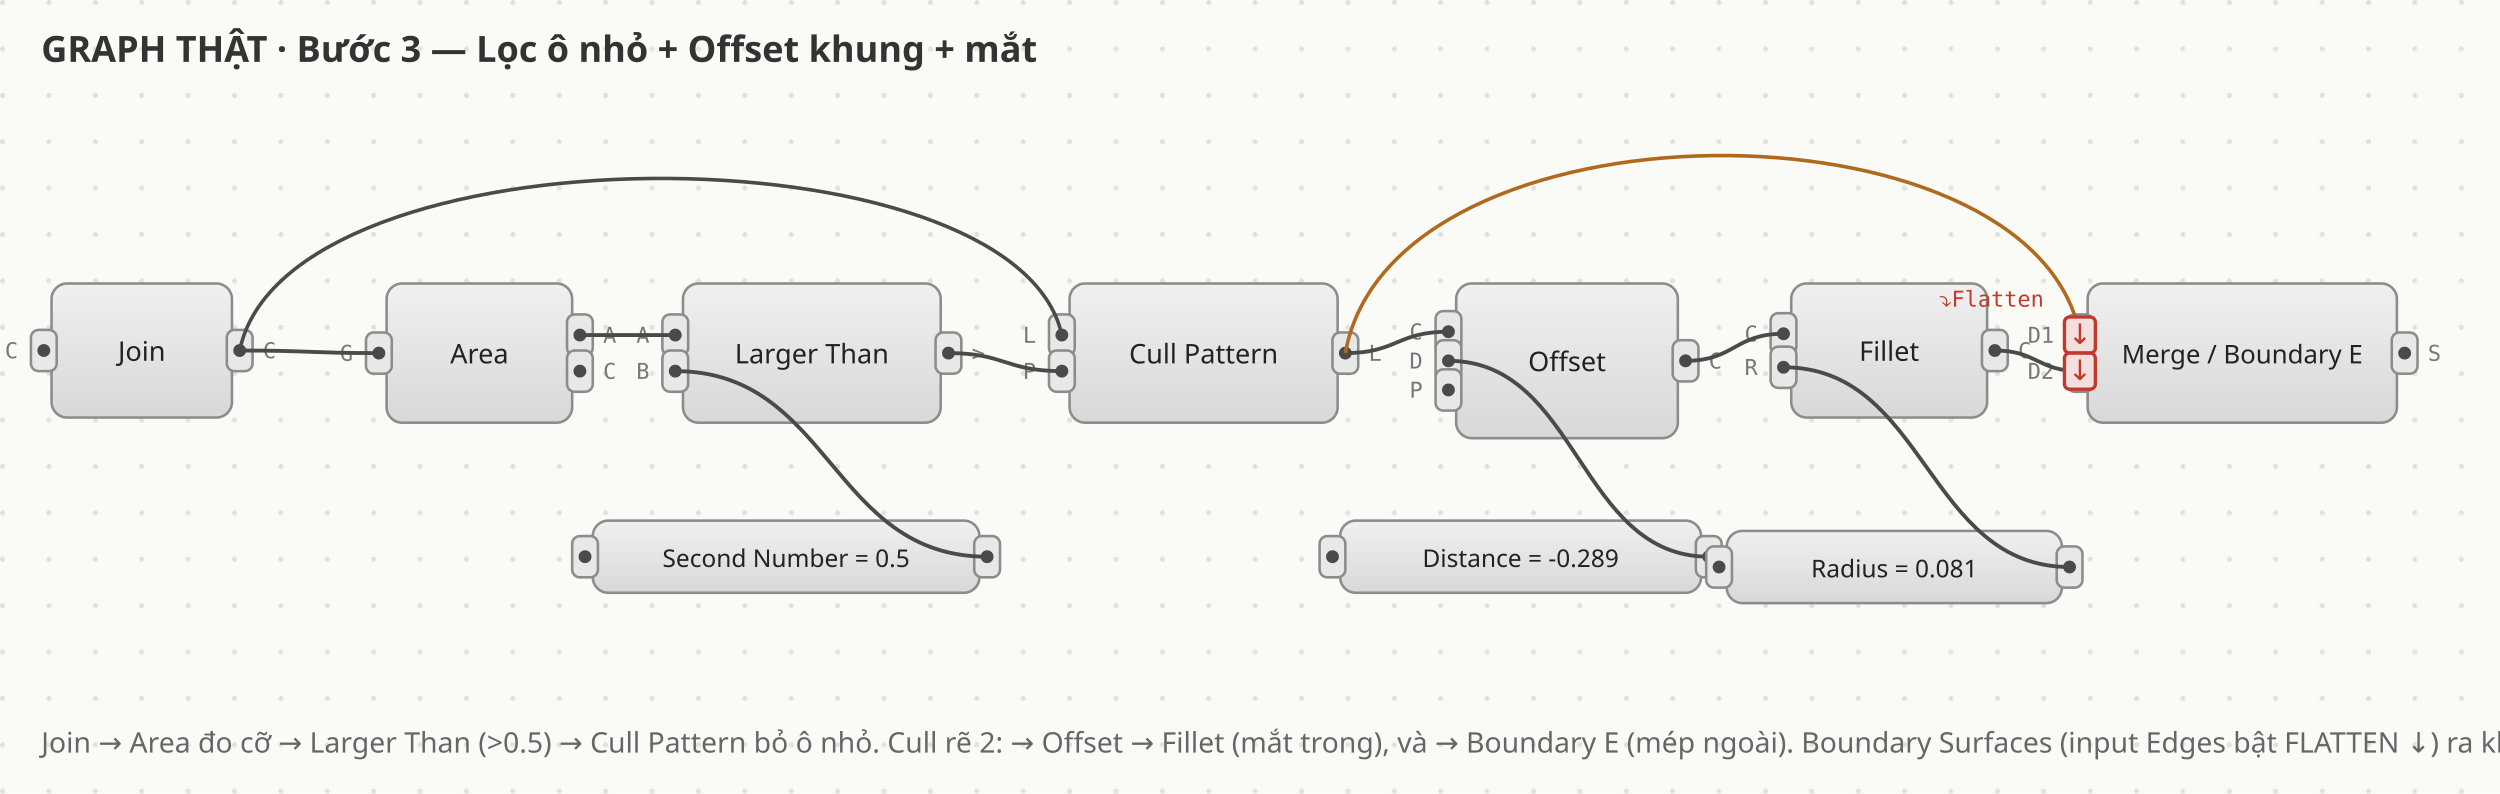
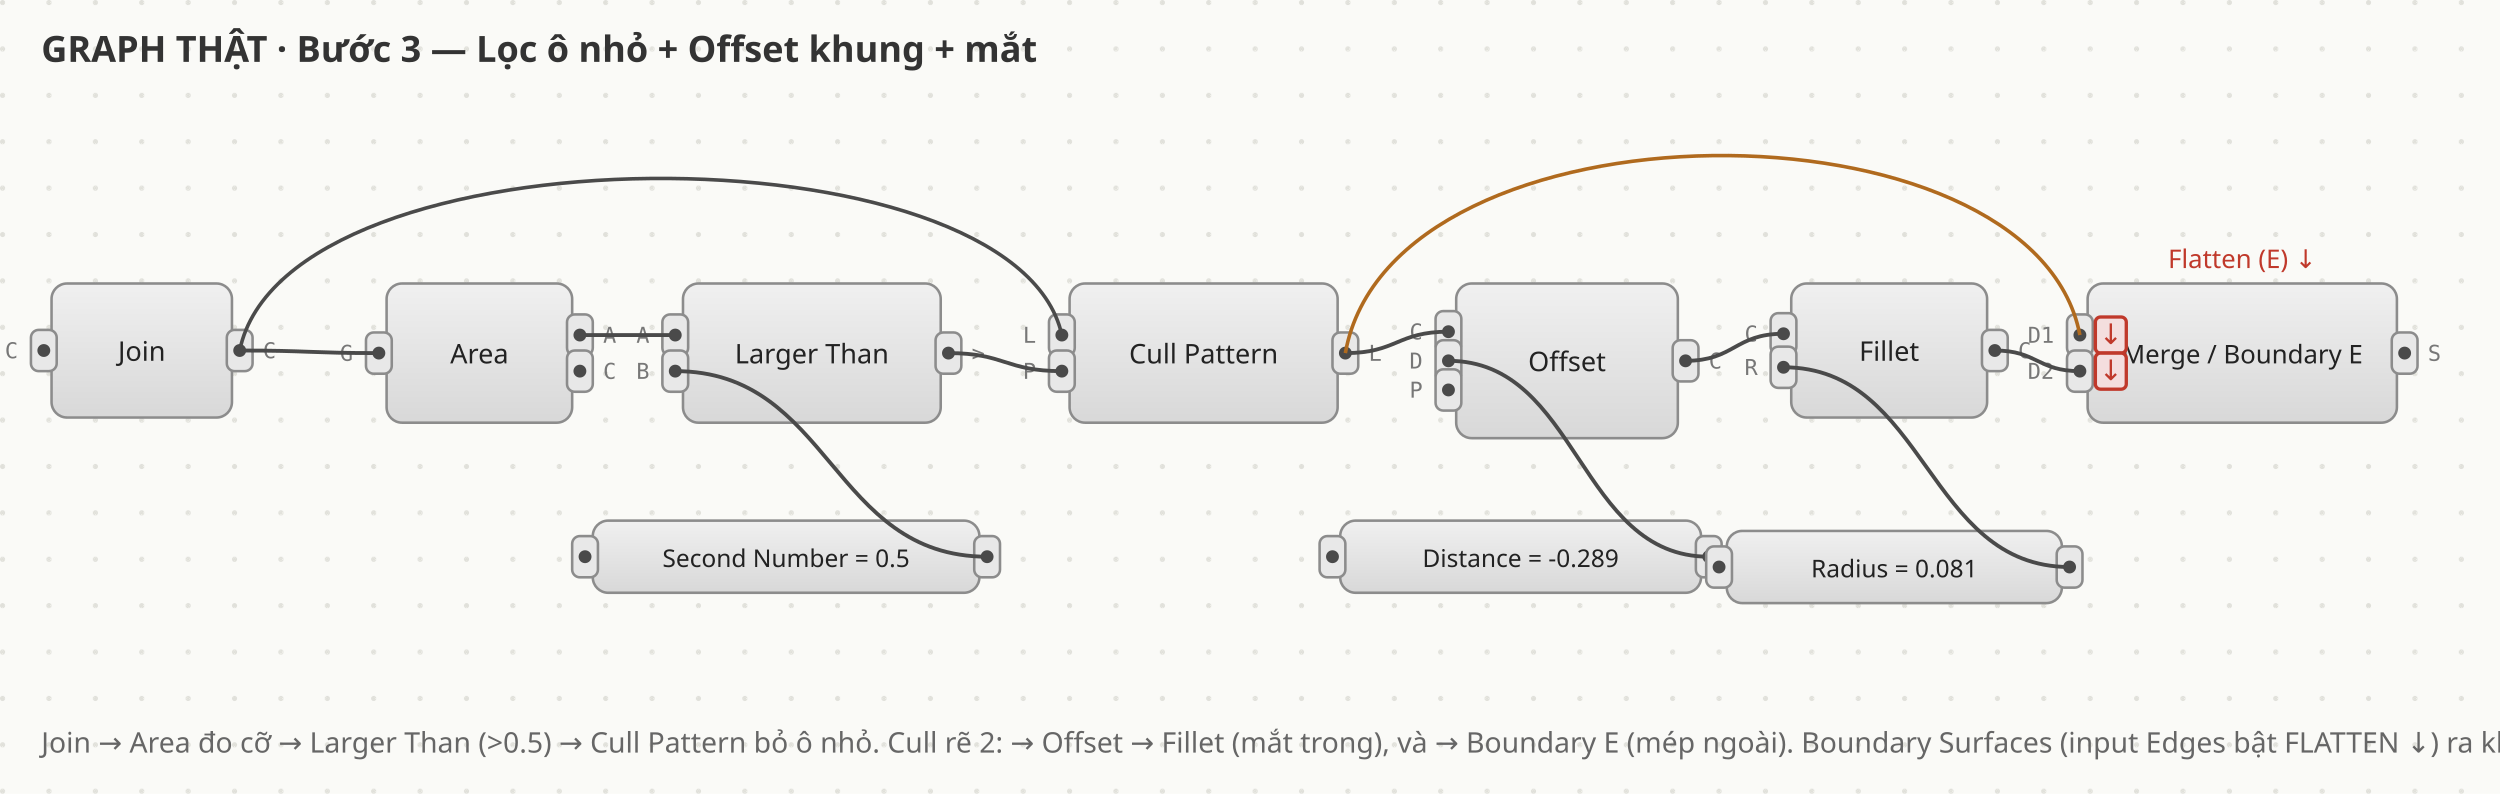
<svg xmlns="http://www.w3.org/2000/svg" width="970" height="308" viewBox="0 0 970 308" font-family="Segoe UI, sans-serif">
  <defs>
    <linearGradient id="ghBody" x1="0" y1="0" x2="0" y2="1">
      <stop offset="0%" stop-color="#F0F0F0" />
      <stop offset="100%" stop-color="#D8D8D8" />
    </linearGradient>
    <pattern id="dots" width="18" height="18" patternUnits="userSpaceOnUse">
      <circle cx="1" cy="1" r="1" fill="#E0E0DA" />
    </pattern>
  </defs>
  <rect x="0" y="0" width="970" height="308" fill="#FAFAF7" />
  <rect x="0" y="0" width="970" height="308" fill="url(#dots)" />
  <text x="16" y="24" font-size="14" font-weight="600" fill="#333">GRAPH THẬT · Bước 3 — Lọc ô nhỏ + Offset khung + mắt</text>
  <g>
    <rect x="20" y="110" width="70" height="52" rx="6" fill="url(#ghBody)" stroke="#8C8C8C" stroke-width="1" />
    <text x="55.0" y="140.0" text-anchor="middle" font-family="Segoe UI, sans-serif" font-size="10.5" fill="#222">Join</text>
    <rect x="12.0" y="128.0" width="10" height="16" rx="3" fill="#E8E8E8" stroke="#8C8C8C" />
    <circle cx="17.0" cy="136.0" r="2.5" fill="#4A4A4A" />
    <rect x="88.0" y="128.0" width="10" height="16" rx="3" fill="#E8E8E8" stroke="#8C8C8C" />
    <circle cx="93.0" cy="136.0" r="2.5" fill="#4A4A4A" />
  </g>
  <text x="7.0" y="139.0" text-anchor="end" font-family="Consolas, monospace" font-size="8.5" fill="#777">C</text>
  <text x="102.0" y="139.0" text-anchor="start" font-family="Consolas, monospace" font-size="8.5" fill="#777">C</text>
  <g>
    <rect x="150" y="110" width="72" height="54" rx="6" fill="url(#ghBody)" stroke="#8C8C8C" stroke-width="1" />
    <text x="186.0" y="141.0" text-anchor="middle" font-family="Segoe UI, sans-serif" font-size="10.5" fill="#222">Area</text>
    <rect x="142.0" y="129.0" width="10" height="16" rx="3" fill="#E8E8E8" stroke="#8C8C8C" />
    <circle cx="147.0" cy="137.0" r="2.5" fill="#4A4A4A" />
    <rect x="220.0" y="122.0" width="10" height="16" rx="3" fill="#E8E8E8" stroke="#8C8C8C" />
    <circle cx="225.0" cy="130.0" r="2.5" fill="#4A4A4A" />
    <rect x="220.0" y="136.0" width="10" height="16" rx="3" fill="#E8E8E8" stroke="#8C8C8C" />
    <circle cx="225.0" cy="144.0" r="2.5" fill="#4A4A4A" />
  </g>
  <text x="137.0" y="140.0" text-anchor="end" font-family="Consolas, monospace" font-size="8.5" fill="#777">G</text>
  <text x="234.0" y="133.0" text-anchor="start" font-family="Consolas, monospace" font-size="8.5" fill="#777">A</text>
  <text x="234.0" y="147.0" text-anchor="start" font-family="Consolas, monospace" font-size="8.5" fill="#777">C</text>
  <path d="M 93.0,136.0 C 120.0,136.0 120.0,137.0 147.0,137.0" stroke="#4A4A4A" stroke-width="1.5" fill="none" />
  <g>
    <rect x="265" y="110" width="100" height="54" rx="6" fill="url(#ghBody)" stroke="#8C8C8C" stroke-width="1" />
    <text x="315.0" y="141.0" text-anchor="middle" font-family="Segoe UI, sans-serif" font-size="10.5" fill="#222">Larger Than</text>
    <rect x="257.0" y="122.0" width="10" height="16" rx="3" fill="#E8E8E8" stroke="#8C8C8C" />
    <circle cx="262.0" cy="130.0" r="2.5" fill="#4A4A4A" />
    <rect x="257.0" y="136.0" width="10" height="16" rx="3" fill="#E8E8E8" stroke="#8C8C8C" />
    <circle cx="262.0" cy="144.0" r="2.5" fill="#4A4A4A" />
    <rect x="363.0" y="129.0" width="10" height="16" rx="3" fill="#E8E8E8" stroke="#8C8C8C" />
    <circle cx="368.0" cy="137.0" r="2.5" fill="#4A4A4A" />
  </g>
  <text x="252.0" y="133.0" text-anchor="end" font-family="Consolas, monospace" font-size="8.5" fill="#777">A</text>
  <text x="252.0" y="147.0" text-anchor="end" font-family="Consolas, monospace" font-size="8.5" fill="#777">B</text>
  <text x="377.0" y="140.0" text-anchor="start" font-family="Consolas, monospace" font-size="8.5" fill="#777">&gt;</text>
  <path d="M 225.0,130.0 C 243.5,130.0 243.5,130.0 262.0,130.0" stroke="#4A4A4A" stroke-width="1.5" fill="none" />
  <g>
    <rect x="415" y="110" width="104" height="54" rx="6" fill="url(#ghBody)" stroke="#8C8C8C" stroke-width="1" />
    <text x="467.0" y="141.0" text-anchor="middle" font-family="Segoe UI, sans-serif" font-size="10.5" fill="#222">Cull Pattern</text>
    <rect x="407.0" y="122.0" width="10" height="16" rx="3" fill="#E8E8E8" stroke="#8C8C8C" />
    <circle cx="412.0" cy="130.0" r="2.5" fill="#4A4A4A" />
    <rect x="407.0" y="136.0" width="10" height="16" rx="3" fill="#E8E8E8" stroke="#8C8C8C" />
    <circle cx="412.0" cy="144.0" r="2.5" fill="#4A4A4A" />
    <rect x="517.0" y="129.0" width="10" height="16" rx="3" fill="#E8E8E8" stroke="#8C8C8C" />
    <circle cx="522.0" cy="137.0" r="2.5" fill="#4A4A4A" />
  </g>
  <text x="402.0" y="133.0" text-anchor="end" font-family="Consolas, monospace" font-size="8.5" fill="#777">L</text>
  <text x="402.0" y="147.0" text-anchor="end" font-family="Consolas, monospace" font-size="8.5" fill="#777">P</text>
  <text x="531.0" y="140.0" text-anchor="start" font-family="Consolas, monospace" font-size="8.5" fill="#777">L</text>
  <path d="M 368.0,137.0 C 390.0,137.0 390.0,144.0 412.0,144.0" stroke="#4A4A4A" stroke-width="1.5" fill="none" />
  <path d="M 93.0,136.0 C 111.0,48.0 394.0,48.0 412.0,130.0" stroke="#4A4A4A" stroke-width="1.4" fill="none" />
  <g>
    <rect x="565" y="110" width="86" height="60" rx="6" fill="url(#ghBody)" stroke="#8C8C8C" stroke-width="1" />
    <text x="608.0" y="144.0" text-anchor="middle" font-family="Segoe UI, sans-serif" font-size="10.5" fill="#222">Offset</text>
    <rect x="557.0" y="120.7" width="10" height="16" rx="3" fill="#E8E8E8" stroke="#8C8C8C" />
    <circle cx="562.0" cy="128.7" r="2.5" fill="#4A4A4A" />
    <rect x="557.0" y="132.0" width="10" height="16" rx="3" fill="#E8E8E8" stroke="#8C8C8C" />
    <circle cx="562.0" cy="140.0" r="2.5" fill="#4A4A4A" />
    <rect x="557.0" y="143.3" width="10" height="16" rx="3" fill="#E8E8E8" stroke="#8C8C8C" />
    <circle cx="562.0" cy="151.3" r="2.5" fill="#4A4A4A" />
    <rect x="649.0" y="132.0" width="10" height="16" rx="3" fill="#E8E8E8" stroke="#8C8C8C" />
    <circle cx="654.0" cy="140.0" r="2.5" fill="#4A4A4A" />
  </g>
  <text x="552.0" y="131.7" text-anchor="end" font-family="Consolas, monospace" font-size="8.5" fill="#777">C</text>
  <text x="552.0" y="143.0" text-anchor="end" font-family="Consolas, monospace" font-size="8.5" fill="#777">D</text>
  <text x="552.0" y="154.3" text-anchor="end" font-family="Consolas, monospace" font-size="8.5" fill="#777">P</text>
  <text x="663.0" y="143.0" text-anchor="start" font-family="Consolas, monospace" font-size="8.5" fill="#777">C</text>
  <path d="M 522.0,137.0 C 542.0,137.0 542.0,128.7 562.0,128.7" stroke="#4A4A4A" stroke-width="1.5" fill="none" />
  <g>
    <rect x="695" y="110" width="76" height="52" rx="6" fill="url(#ghBody)" stroke="#8C8C8C" stroke-width="1" />
    <text x="733.0" y="140.0" text-anchor="middle" font-family="Segoe UI, sans-serif" font-size="10.5" fill="#222">Fillet</text>
    <rect x="687.0" y="121.5" width="10" height="16" rx="3" fill="#E8E8E8" stroke="#8C8C8C" />
    <circle cx="692.0" cy="129.5" r="2.5" fill="#4A4A4A" />
    <rect x="687.0" y="134.5" width="10" height="16" rx="3" fill="#E8E8E8" stroke="#8C8C8C" />
    <circle cx="692.0" cy="142.5" r="2.5" fill="#4A4A4A" />
    <rect x="769.0" y="128.0" width="10" height="16" rx="3" fill="#E8E8E8" stroke="#8C8C8C" />
    <circle cx="774.0" cy="136.0" r="2.5" fill="#4A4A4A" />
  </g>
  <text x="682.0" y="132.5" text-anchor="end" font-family="Consolas, monospace" font-size="8.5" fill="#777">C</text>
  <text x="682.0" y="145.5" text-anchor="end" font-family="Consolas, monospace" font-size="8.5" fill="#777">R</text>
  <text x="783.0" y="139.0" text-anchor="start" font-family="Consolas, monospace" font-size="8.5" fill="#777">C</text>
  <path d="M 654.0,140.0 C 673.0,140.0 673.0,129.5 692.0,129.5" stroke="#4A4A4A" stroke-width="1.5" fill="none" />
  <g>
    <rect x="810" y="110" width="120" height="54" rx="6" fill="url(#ghBody)" stroke="#8C8C8C" stroke-width="1" />
    <text x="870.0" y="141.0" text-anchor="middle" font-family="Segoe UI, sans-serif" font-size="10" fill="#222">Merge / Boundary E</text>
    <rect x="802.0" y="122.0" width="10" height="16" rx="3" fill="#E8E8E8" stroke="#8C8C8C" />
    <circle cx="807.0" cy="130.0" r="2.5" fill="#4A4A4A" />
    <rect x="802.0" y="136.0" width="10" height="16" rx="3" fill="#E8E8E8" stroke="#8C8C8C" />
    <circle cx="807.0" cy="144.0" r="2.5" fill="#4A4A4A" />
    <rect x="928.0" y="129.0" width="10" height="16" rx="3" fill="#E8E8E8" stroke="#8C8C8C" />
    <circle cx="933.0" cy="137.0" r="2.5" fill="#4A4A4A" />
  </g>
  <text x="797.0" y="133.0" text-anchor="end" font-family="Consolas, monospace" font-size="8.5" fill="#777">D1</text>
  <text x="797.0" y="147.0" text-anchor="end" font-family="Consolas, monospace" font-size="8.5" fill="#777">D2</text>
  <text x="942.0" y="140.0" text-anchor="start" font-family="Consolas, monospace" font-size="8.5" fill="#777">S</text>
  <path d="M 774.0,136.0 C 790.5,136.0 790.5,144.0 807.0,144.0" stroke="#4A4A4A" stroke-width="1.5" fill="none" />
  <path d="M 522.0,137.0 C 540.0,36.0 789.0,36.0 807.0,130.0" stroke="#b06a1e" stroke-width="1.4" fill="none" />
-   <rect x="801.0" y="123.0" width="12" height="14" rx="2" fill="#f4dede" stroke="#c0392b" stroke-width="1.3" />
-   <text x="807.0" y="133.5" text-anchor="middle" font-family="Segoe UI" font-size="11" fill="#c0392b">↓</text>
-   <rect x="801.0" y="137.0" width="12" height="14" rx="2" fill="#f4dede" stroke="#c0392b" stroke-width="1.3" />
-   <text x="807.0" y="147.5" text-anchor="middle" font-family="Segoe UI" font-size="11" fill="#c0392b">↓</text>
-   <text x="793.0" y="119.0" text-anchor="end" font-family="Consolas, monospace" font-size="8.5" fill="#c0392b">⤵Flatten</text>
+   <rect x="813.0" y="123.0" width="12" height="14" rx="2" fill="#f4dede" stroke="#c0392b" stroke-width="1.3" />
+   <text x="819.0" y="133.5" text-anchor="middle" font-family="Segoe UI" font-size="11" fill="#c0392b">↓</text>
+   <rect x="813.0" y="137.0" width="12" height="14" rx="2" fill="#f4dede" stroke="#c0392b" stroke-width="1.3" />
+   <text x="819.0" y="147.5" text-anchor="middle" font-family="Segoe UI" font-size="11" fill="#c0392b">↓</text>
+   <text x="870" y="104" text-anchor="middle" font-family="Segoe UI" font-size="10" fill="#c0392b">Flatten (E) ↓</text>
  <g>
    <rect x="230" y="202" width="150" height="28" rx="6" fill="url(#ghBody)" stroke="#8C8C8C" stroke-width="1" />
    <text x="305.0" y="220.0" text-anchor="middle" font-family="Segoe UI, sans-serif" font-size="9.5" fill="#222">Second Number = 0.5</text>
    <rect x="222.0" y="208.0" width="10" height="16" rx="3" fill="#E8E8E8" stroke="#8C8C8C" />
    <circle cx="227.0" cy="216.0" r="2.5" fill="#4A4A4A" />
    <rect x="378.0" y="208.0" width="10" height="16" rx="3" fill="#E8E8E8" stroke="#8C8C8C" />
    <circle cx="383.0" cy="216.0" r="2.5" fill="#4A4A4A" />
  </g>
  <path d="M 383.0,216.0 C 322.5,216.0 322.5,144.0 262.0,144.0" stroke="#4A4A4A" stroke-width="1.5" fill="none" />
  <g>
    <rect x="520" y="202" width="140" height="28" rx="6" fill="url(#ghBody)" stroke="#8C8C8C" stroke-width="1" />
    <text x="590.0" y="220.0" text-anchor="middle" font-family="Segoe UI, sans-serif" font-size="9.5" fill="#222">Distance = -0.289</text>
    <rect x="512.0" y="208.0" width="10" height="16" rx="3" fill="#E8E8E8" stroke="#8C8C8C" />
    <circle cx="517.0" cy="216.0" r="2.5" fill="#4A4A4A" />
    <rect x="658.0" y="208.0" width="10" height="16" rx="3" fill="#E8E8E8" stroke="#8C8C8C" />
    <circle cx="663.0" cy="216.0" r="2.5" fill="#4A4A4A" />
  </g>
  <path d="M 663.0,216.0 C 612.5,216.0 612.5,140.0 562.0,140.0" stroke="#4A4A4A" stroke-width="1.5" fill="none" />
  <g>
    <rect x="670" y="206" width="130" height="28" rx="6" fill="url(#ghBody)" stroke="#8C8C8C" stroke-width="1" />
    <text x="735.0" y="224.0" text-anchor="middle" font-family="Segoe UI, sans-serif" font-size="9.5" fill="#222">Radius = 0.081</text>
    <rect x="662.0" y="212.0" width="10" height="16" rx="3" fill="#E8E8E8" stroke="#8C8C8C" />
    <circle cx="667.0" cy="220.0" r="2.5" fill="#4A4A4A" />
    <rect x="798.0" y="212.0" width="10" height="16" rx="3" fill="#E8E8E8" stroke="#8C8C8C" />
    <circle cx="803.0" cy="220.0" r="2.5" fill="#4A4A4A" />
  </g>
  <path d="M 803.0,220.0 C 747.5,220.0 747.5,142.5 692.0,142.5" stroke="#4A4A4A" stroke-width="1.5" fill="none" />
  <text x="16" y="292" font-family="Segoe UI" font-size="11" fill="#666">Join → Area đo cỡ → Larger Than (&gt;0.5) → Cull Pattern bỏ ô nhỏ. Cull rẽ 2: → Offset → Fillet (mắt trong), và → Boundary E (mép ngoài). Boundary Surfaces (input Edges bật FLATTEN ↓) ra khung gỗ có lỗ.</text>
</svg>
